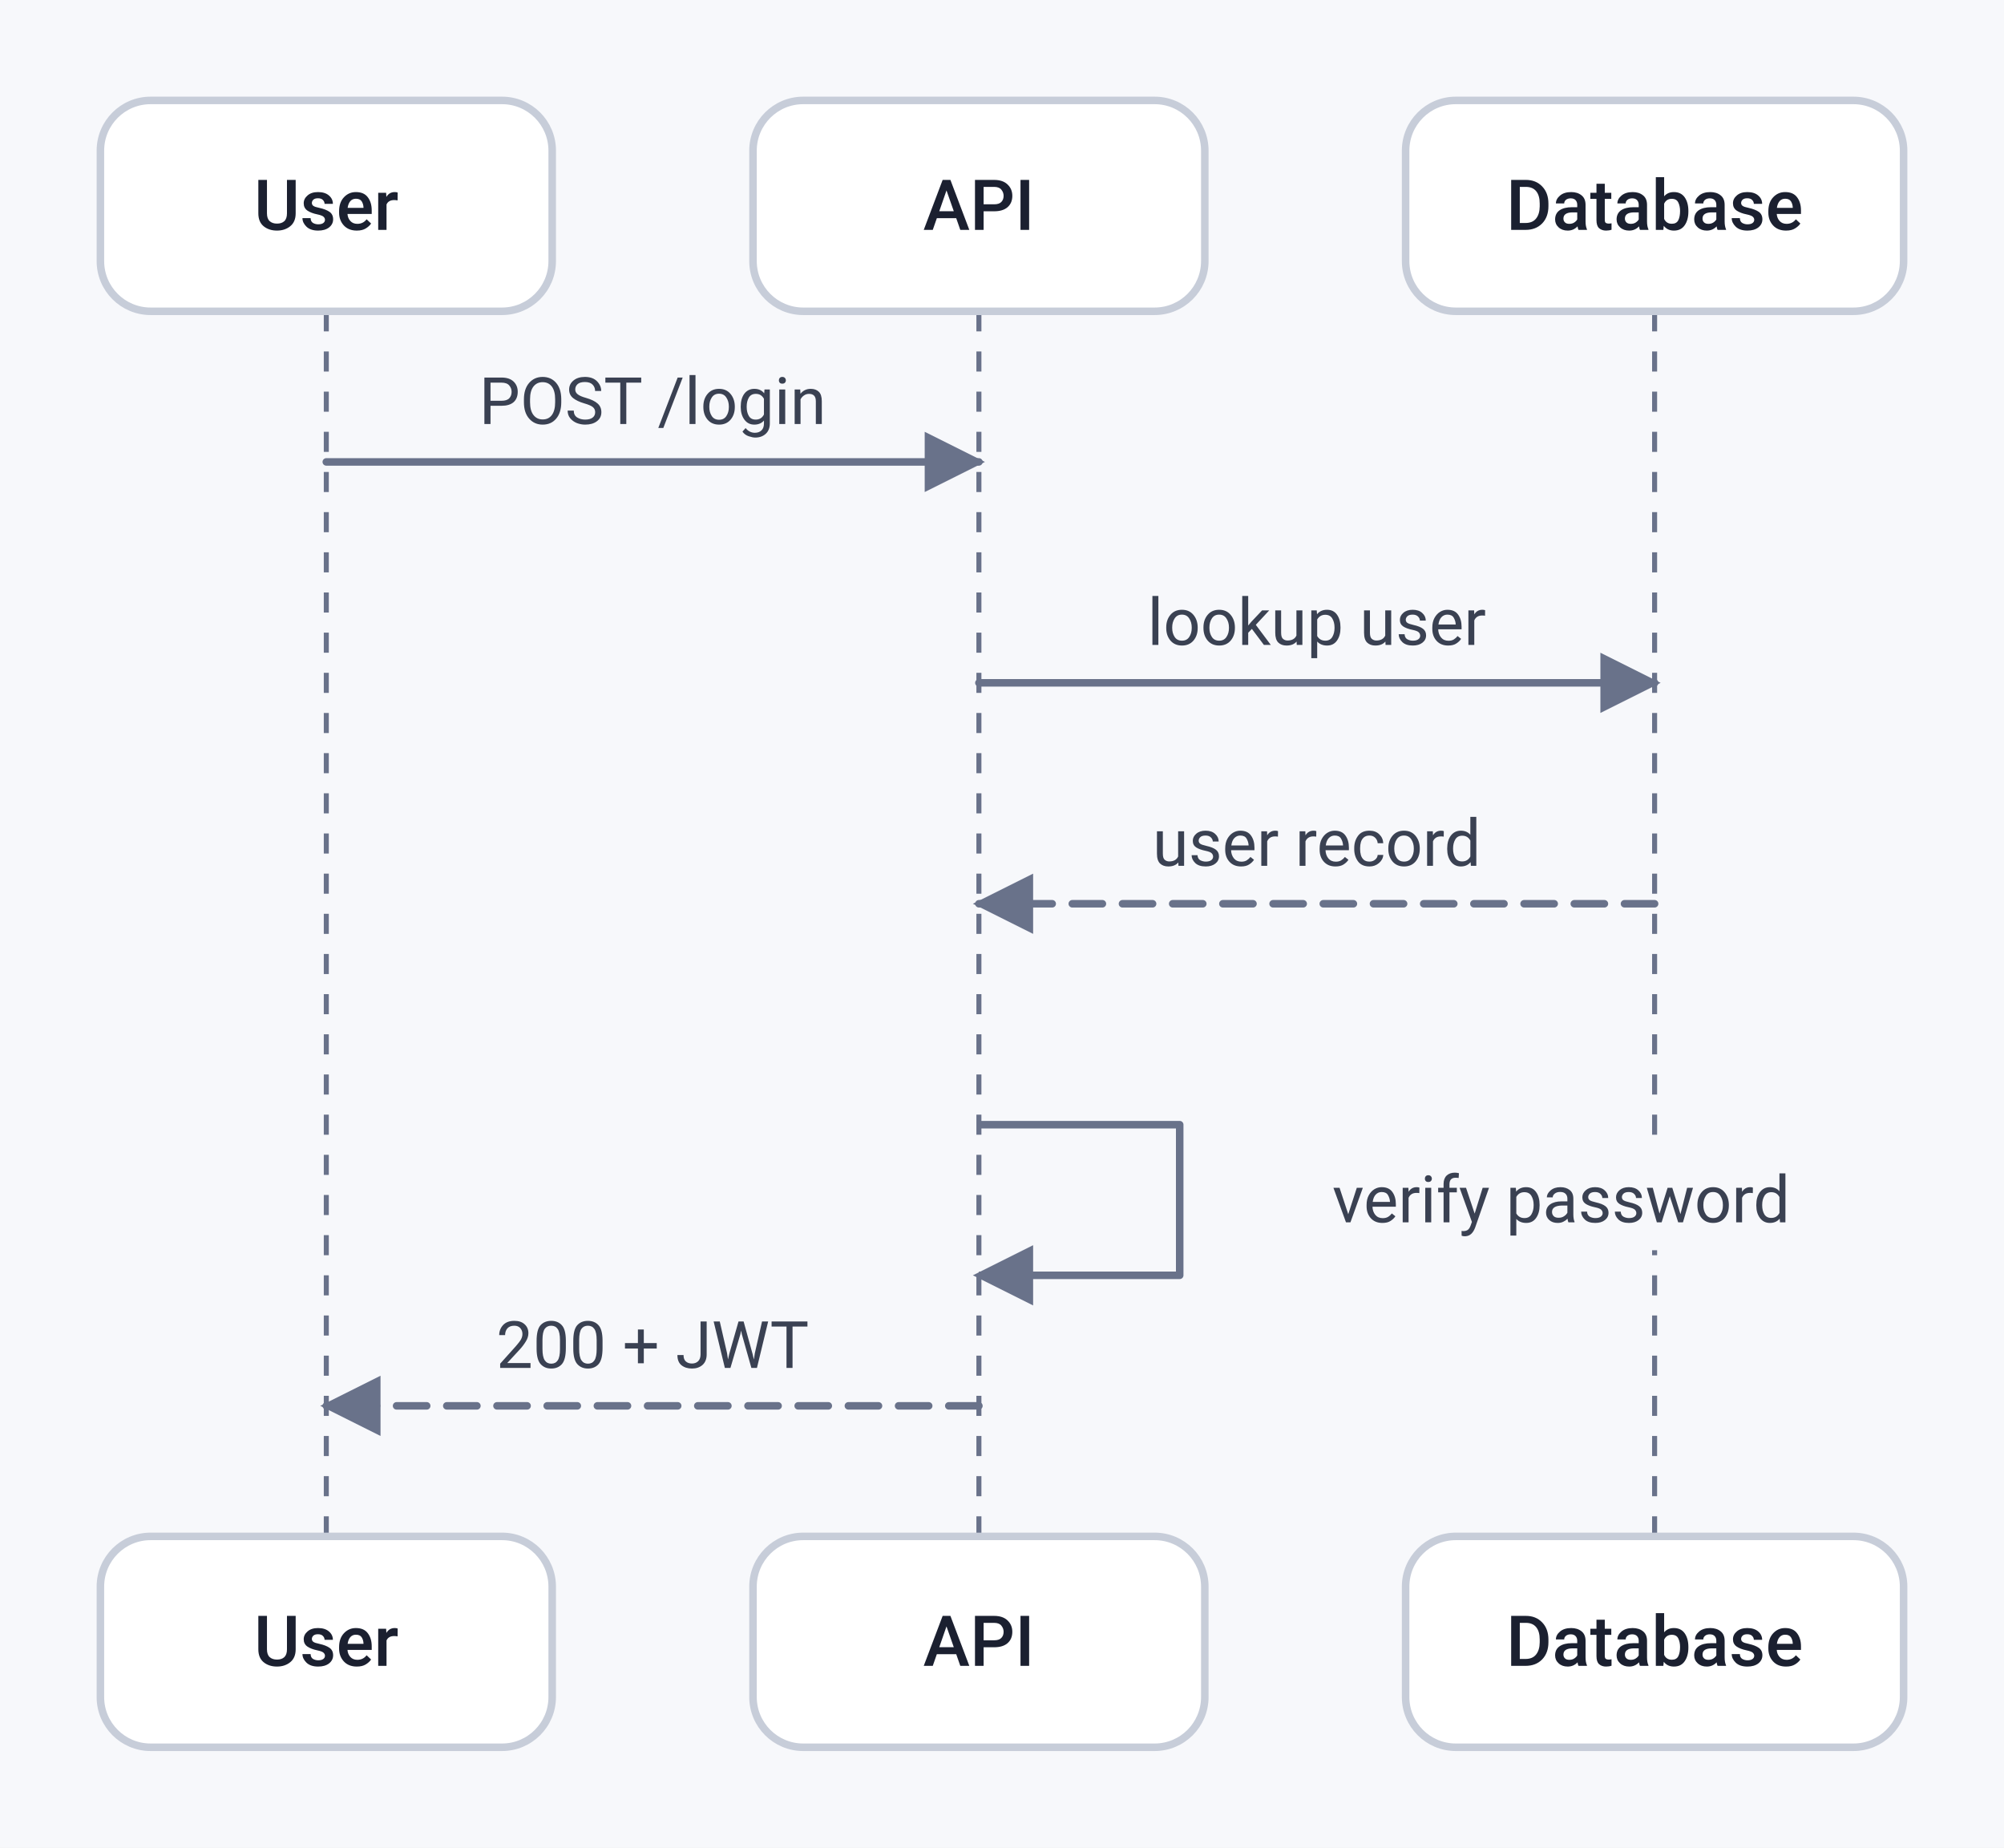
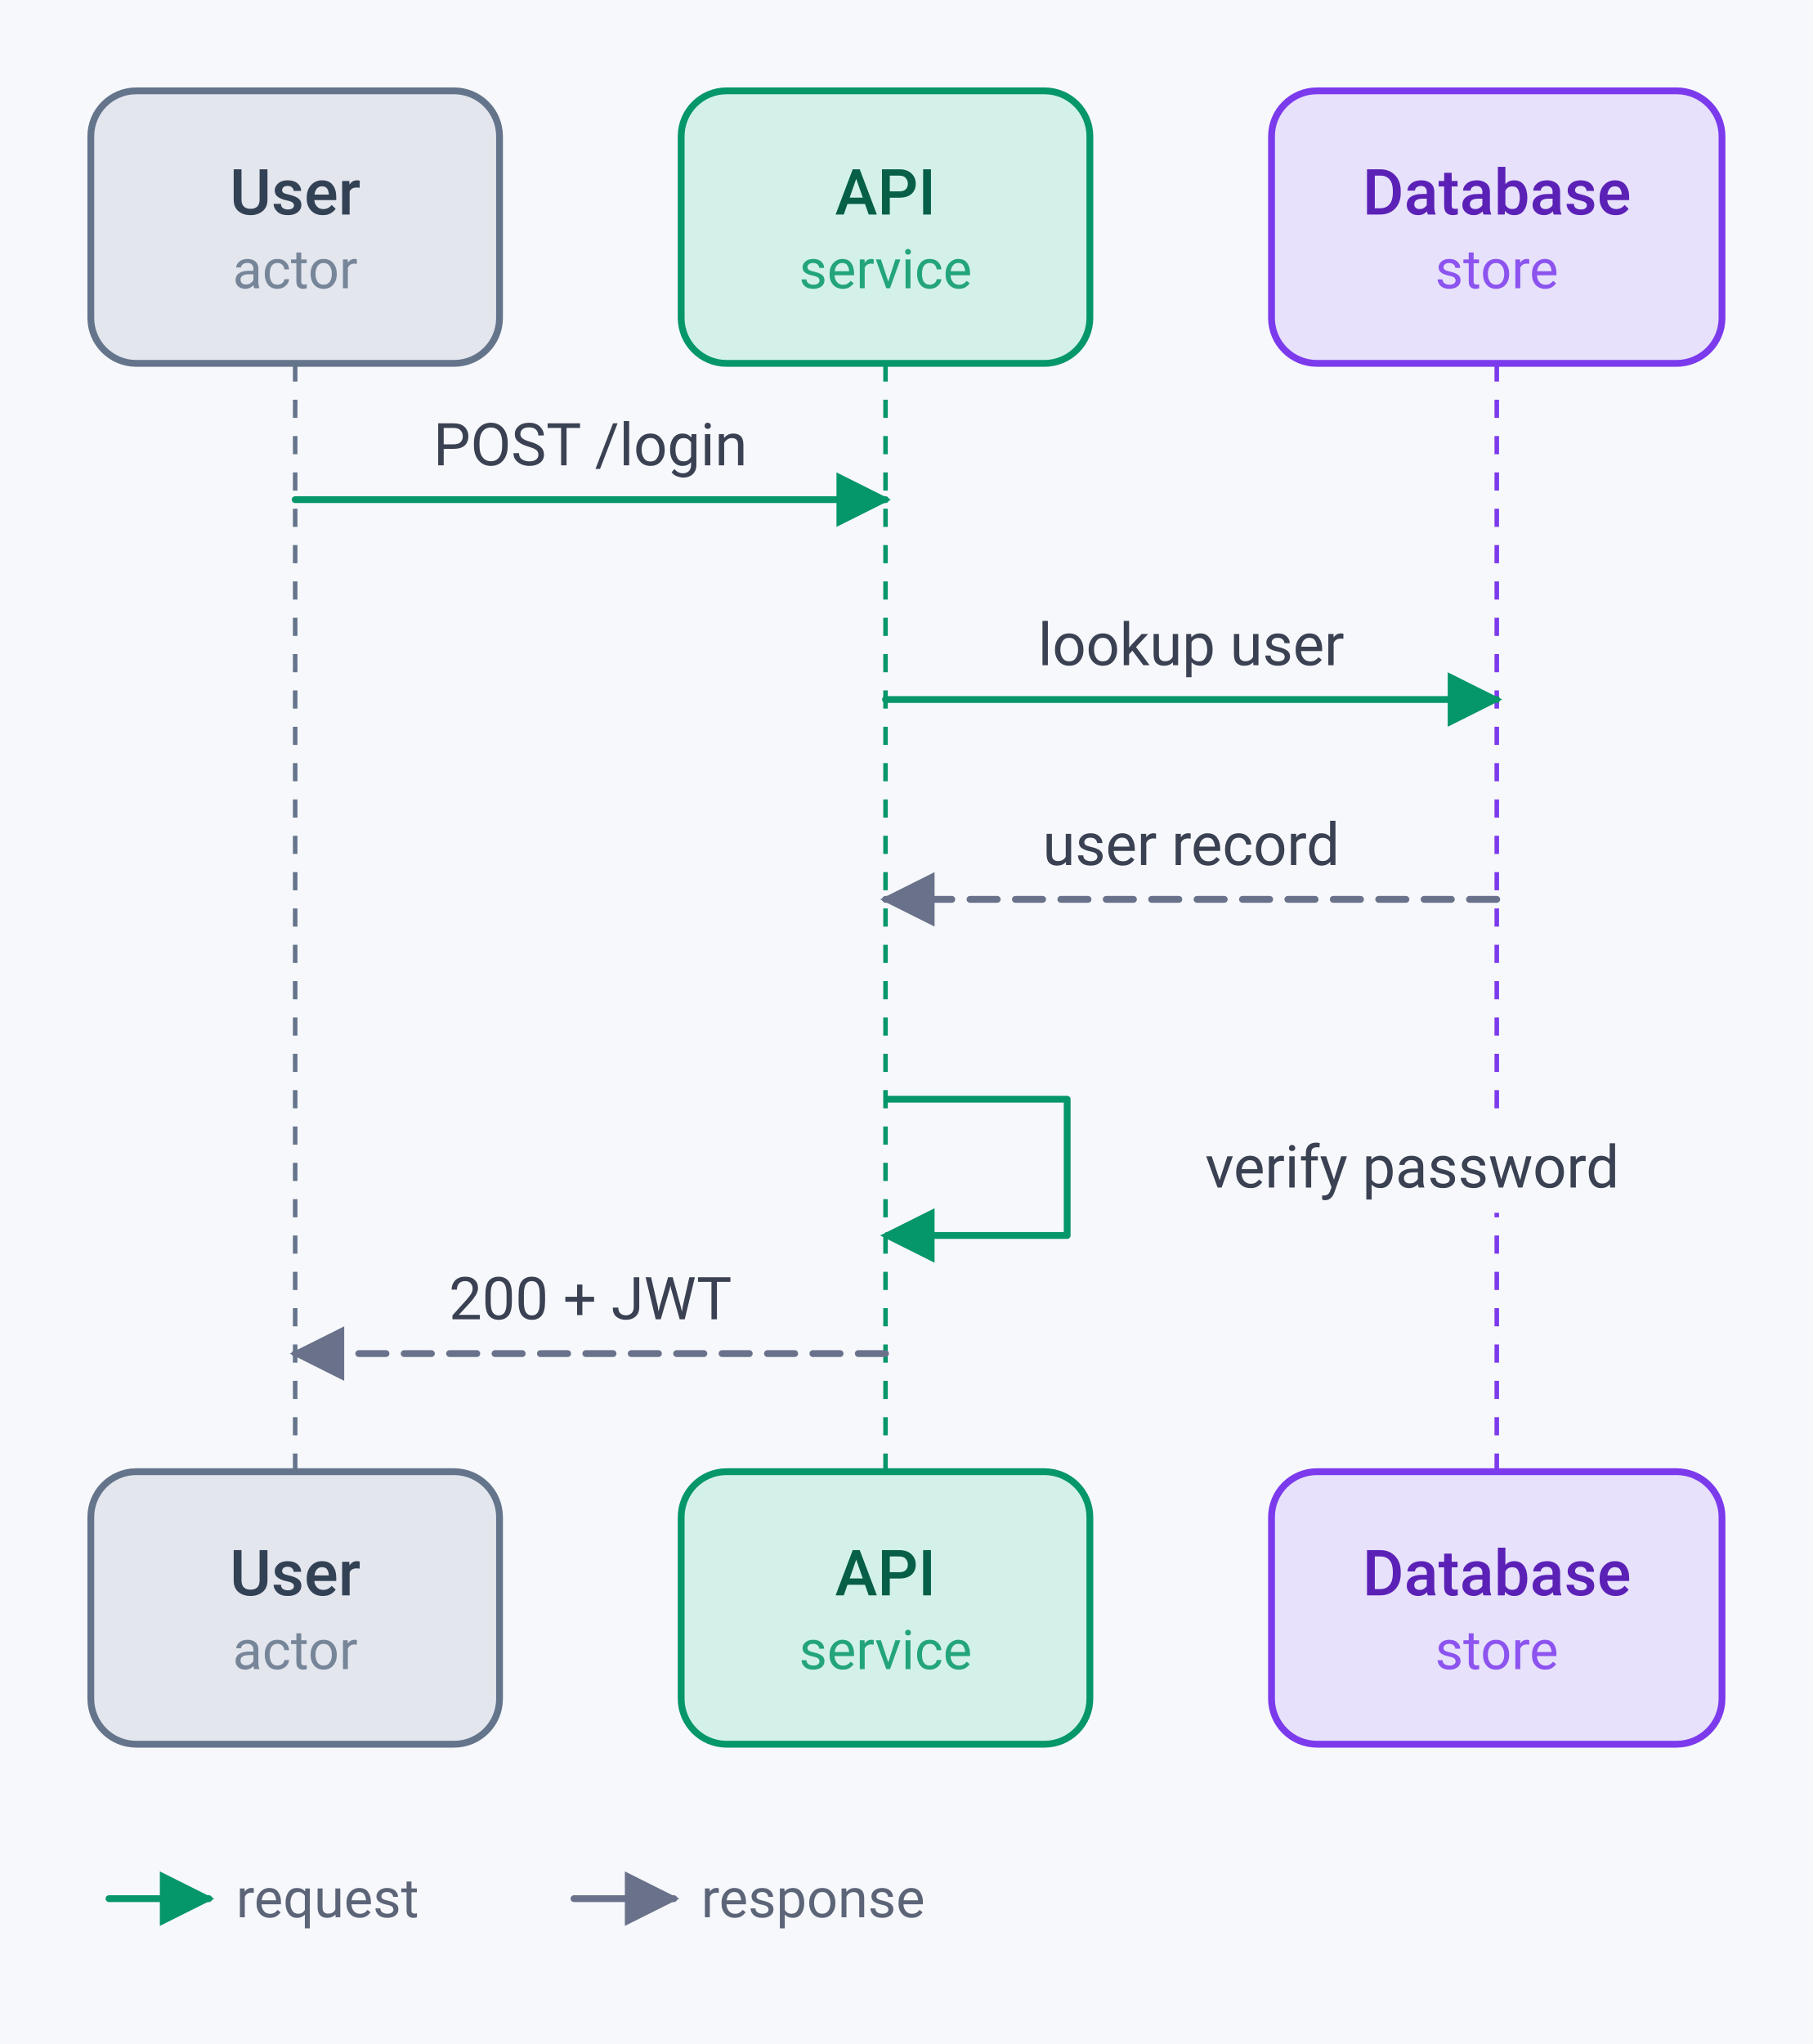
- <svg xmlns="http://www.w3.org/2000/svg" width="399.2" height="368" viewBox="4 4 399.2 368" font-family="system-ui, -apple-system, &quot;Segoe UI&quot;, Roboto, Helvetica, Arial, sans-serif">
+ <svg xmlns="http://www.w3.org/2000/svg" width="399.2" height="450" viewBox="4 4 399.2 450" font-family="system-ui, -apple-system, &quot;Segoe UI&quot;, Roboto, Helvetica, Arial, sans-serif">
  <defs>
    <marker id="vnm-arrow" viewBox="0 0 10 10" refX="9" refY="5" markerWidth="8" markerHeight="8" orient="auto">
      <path d="M0 0 L10 5 L0 10 z" fill="#69728a" />
    </marker>
+     <marker id="vnm-arrow-request" viewBox="0 0 10 10" refX="9" refY="5" markerWidth="8" markerHeight="8" orient="auto">
+       <path d="M0 0 L10 5 L0 10 z" fill="#059669" />
+     </marker>
+     <marker id="vnm-arrow-response" viewBox="0 0 10 10" refX="9" refY="5" markerWidth="8" markerHeight="8" orient="auto">
+       <path d="M0 0 L10 5 L0 10 z" fill="#69728a" />
+     </marker>
+     <marker id="vnm-arrow-cache" viewBox="0 0 10 10" refX="9" refY="5" markerWidth="8" markerHeight="8" orient="auto">
+       <path d="M0 0 L10 5 L0 10 z" fill="#7c3aed" />
+     </marker>
+     <marker id="vnm-arrow-async" viewBox="0 0 10 10" refX="9" refY="5" markerWidth="8" markerHeight="8" orient="auto">
+       <path d="M0 0 L10 5 L0 10 z" fill="#ea580c" />
+     </marker>
+     <marker id="vnm-arrow-exception" viewBox="0 0 10 10" refX="9" refY="5" markerWidth="8" markerHeight="8" orient="auto">
+       <path d="M0 0 L10 5 L0 10 z" fill="#d9534f" />
+     </marker>
  </defs>
-   <rect x="4" y="4" width="399.2" height="368" fill="#f7f8fb" />
-   <line x1="69" y1="66" x2="69" y2="310" stroke="#69728a" stroke-width="1" stroke-dasharray="4 4" />
-   <line x1="199" y1="66" x2="199" y2="310" stroke="#69728a" stroke-width="1" stroke-dasharray="4 4" />
-   <line x1="333.6" y1="66" x2="333.6" y2="310" stroke="#69728a" stroke-width="1" stroke-dasharray="4 4" />
-   <line x1="69" y1="96" x2="199" y2="96" stroke="#69728a" stroke-width="1.5" stroke-linecap="round" marker-end="url(#vnm-arrow)" />
-   <rect x="84.8" y="74" width="98.4" height="20" rx="4" fill="#f7f8fb" />
-   <text x="134" y="84" fill="#3a4152" font-size="13" text-anchor="middle" dominant-baseline="central">POST /login</text>
-   <line x1="199" y1="140" x2="333.6" y2="140" stroke="#69728a" stroke-width="1.5" stroke-linecap="round" marker-end="url(#vnm-arrow)" />
-   <rect x="217.1" y="118" width="98.4" height="20" rx="4" fill="#f7f8fb" />
-   <text x="266.3" y="128" fill="#3a4152" font-size="13" text-anchor="middle" dominant-baseline="central">lookup user</text>
-   <line x1="333.6" y1="184" x2="199" y2="184" stroke="#69728a" stroke-width="1.5" stroke-linecap="round" stroke-dasharray="6 4" marker-end="url(#vnm-arrow)" />
-   <rect x="217.1" y="162" width="98.4" height="20" rx="4" fill="#f7f8fb" />
-   <text x="266.3" y="172" fill="#3a4152" font-size="13" text-anchor="middle" dominant-baseline="central">user record</text>
-   <path d="M 199 228 L 239 228 L 239 258 L 199 258" fill="none" stroke="#69728a" stroke-width="1.5" stroke-linejoin="round" marker-end="url(#vnm-arrow)" />
-   <rect x="249" y="233" width="132" height="20" rx="4" fill="#f7f8fb" />
-   <text x="315" y="243" fill="#3a4152" font-size="13" text-anchor="middle" dominant-baseline="central">verify password</text>
-   <line x1="199" y1="284" x2="69" y2="284" stroke="#69728a" stroke-width="1.5" stroke-linecap="round" stroke-dasharray="6 4" marker-end="url(#vnm-arrow)" />
-   <rect x="93.2" y="262" width="81.6" height="20" rx="4" fill="#f7f8fb" />
-   <text x="134" y="272" fill="#3a4152" font-size="13" text-anchor="middle" dominant-baseline="central">200 + JWT</text>
+   <rect x="4" y="4" width="399.2" height="450" fill="#f7f8fb" />
+   <line x1="69" y1="84" x2="69" y2="328" stroke="#64748b" stroke-width="1" stroke-dasharray="4 4" />
+   <line x1="199" y1="84" x2="199" y2="328" stroke="#059669" stroke-width="1" stroke-dasharray="4 4" />
+   <line x1="333.6" y1="84" x2="333.6" y2="328" stroke="#7c3aed" stroke-width="1" stroke-dasharray="4 4" />
+   <line x1="69" y1="114" x2="199" y2="114" stroke="#059669" stroke-width="1.5" stroke-linecap="round" marker-end="url(#vnm-arrow-request)" />
+   <rect x="84.8" y="92" width="98.4" height="20" rx="4" fill="#f7f8fb" />
+   <text x="134" y="102" fill="#3a4152" font-size="13" text-anchor="middle" dominant-baseline="central">POST /login</text>
+   <line x1="199" y1="158" x2="333.6" y2="158" stroke="#059669" stroke-width="1.5" stroke-linecap="round" marker-end="url(#vnm-arrow-request)" />
+   <rect x="217.1" y="136" width="98.4" height="20" rx="4" fill="#f7f8fb" />
+   <text x="266.3" y="146" fill="#3a4152" font-size="13" text-anchor="middle" dominant-baseline="central">lookup user</text>
+   <line x1="333.6" y1="202" x2="199" y2="202" stroke="#69728a" stroke-width="1.5" stroke-linecap="round" stroke-dasharray="6 4" marker-end="url(#vnm-arrow-response)" />
+   <rect x="217.1" y="180" width="98.4" height="20" rx="4" fill="#f7f8fb" />
+   <text x="266.3" y="190" fill="#3a4152" font-size="13" text-anchor="middle" dominant-baseline="central">user record</text>
+   <path d="M 199 246 L 239 246 L 239 276 L 199 276" fill="none" stroke="#059669" stroke-width="1.5" stroke-linejoin="round" marker-end="url(#vnm-arrow-request)" />
+   <rect x="249" y="251" width="132" height="20" rx="4" fill="#f7f8fb" />
+   <text x="315" y="261" fill="#3a4152" font-size="13" text-anchor="middle" dominant-baseline="central">verify password</text>
+   <line x1="199" y1="302" x2="69" y2="302" stroke="#69728a" stroke-width="1.5" stroke-linecap="round" stroke-dasharray="6 4" marker-end="url(#vnm-arrow-response)" />
+   <rect x="93.2" y="280" width="81.6" height="20" rx="4" fill="#f7f8fb" />
+   <text x="134" y="290" fill="#3a4152" font-size="13" text-anchor="middle" dominant-baseline="central">200 + JWT</text>
  <g>
-     <rect x="24" y="24" width="90" height="42" rx="10" fill="#ffffff" stroke="#c7cdd9" stroke-width="1.5" />
-     <text x="69" y="45" fill="#1b2030" font-size="14" font-weight="500" text-anchor="middle" dominant-baseline="central">User</text>
+     <rect x="24" y="24" width="90" height="60" rx="10" fill="rgba(148,163,184,0.2)" stroke="#64748b" stroke-width="1.5" />
+     <text x="69" y="46.44" fill="#334155" font-size="14" font-weight="500" text-anchor="middle" dominant-baseline="central">User</text>
+     <text x="69" y="63.36" fill="#64748b" font-size="12" text-anchor="middle" dominant-baseline="central" opacity="0.85">actor</text>
  </g>
  <g>
-     <rect x="24" y="310" width="90" height="42" rx="10" fill="#ffffff" stroke="#c7cdd9" stroke-width="1.5" />
-     <text x="69" y="331" fill="#1b2030" font-size="14" font-weight="500" text-anchor="middle" dominant-baseline="central">User</text>
+     <rect x="24" y="328" width="90" height="60" rx="10" fill="rgba(148,163,184,0.2)" stroke="#64748b" stroke-width="1.5" />
+     <text x="69" y="350.44" fill="#334155" font-size="14" font-weight="500" text-anchor="middle" dominant-baseline="central">User</text>
+     <text x="69" y="367.36" fill="#64748b" font-size="12" text-anchor="middle" dominant-baseline="central" opacity="0.85">actor</text>
  </g>
  <g>
-     <rect x="154" y="24" width="90" height="42" rx="10" fill="#ffffff" stroke="#c7cdd9" stroke-width="1.5" />
-     <text x="199" y="45" fill="#1b2030" font-size="14" font-weight="500" text-anchor="middle" dominant-baseline="central">API</text>
+     <rect x="154" y="24" width="90" height="60" rx="10" fill="rgba(52,211,153,0.18)" stroke="#059669" stroke-width="1.5" />
+     <text x="199" y="46.44" fill="#065f46" font-size="14" font-weight="500" text-anchor="middle" dominant-baseline="central">API</text>
+     <text x="199" y="63.36" fill="#059669" font-size="12" text-anchor="middle" dominant-baseline="central" opacity="0.85">service</text>
  </g>
  <g>
-     <rect x="154" y="310" width="90" height="42" rx="10" fill="#ffffff" stroke="#c7cdd9" stroke-width="1.5" />
-     <text x="199" y="331" fill="#1b2030" font-size="14" font-weight="500" text-anchor="middle" dominant-baseline="central">API</text>
+     <rect x="154" y="328" width="90" height="60" rx="10" fill="rgba(52,211,153,0.18)" stroke="#059669" stroke-width="1.5" />
+     <text x="199" y="350.44" fill="#065f46" font-size="14" font-weight="500" text-anchor="middle" dominant-baseline="central">API</text>
+     <text x="199" y="367.36" fill="#059669" font-size="12" text-anchor="middle" dominant-baseline="central" opacity="0.85">service</text>
  </g>
  <g>
-     <rect x="284" y="24" width="99.2" height="42" rx="10" fill="#ffffff" stroke="#c7cdd9" stroke-width="1.5" />
-     <text x="333.6" y="45" fill="#1b2030" font-size="14" font-weight="500" text-anchor="middle" dominant-baseline="central">Database</text>
+     <rect x="284" y="24" width="99.2" height="60" rx="10" fill="rgba(167,139,250,0.2)" stroke="#7c3aed" stroke-width="1.5" />
+     <text x="333.6" y="46.44" fill="#5b21b6" font-size="14" font-weight="500" text-anchor="middle" dominant-baseline="central">Database</text>
+     <text x="333.6" y="63.36" fill="#7c3aed" font-size="12" text-anchor="middle" dominant-baseline="central" opacity="0.85">store</text>
  </g>
  <g>
-     <rect x="284" y="310" width="99.2" height="42" rx="10" fill="#ffffff" stroke="#c7cdd9" stroke-width="1.5" />
-     <text x="333.6" y="331" fill="#1b2030" font-size="14" font-weight="500" text-anchor="middle" dominant-baseline="central">Database</text>
+     <rect x="284" y="328" width="99.2" height="60" rx="10" fill="rgba(167,139,250,0.2)" stroke="#7c3aed" stroke-width="1.5" />
+     <text x="333.6" y="350.44" fill="#5b21b6" font-size="14" font-weight="500" text-anchor="middle" dominant-baseline="central">Database</text>
+     <text x="333.6" y="367.36" fill="#7c3aed" font-size="12" text-anchor="middle" dominant-baseline="central" opacity="0.85">store</text>
+   </g>
+   <g>
+     <line x1="28" y1="422" x2="50" y2="422" stroke="#059669" stroke-width="1.5" stroke-linecap="round" marker-end="url(#vnm-arrow-request)" />
+     <text x="56" y="422" fill="#5c6478" font-size="12" dominant-baseline="central">request</text>
+     <line x1="130.4" y1="422" x2="152.4" y2="422" stroke="#69728a" stroke-width="1.5" stroke-linecap="round" marker-end="url(#vnm-arrow-response)" />
+     <text x="158.4" y="422" fill="#5c6478" font-size="12" dominant-baseline="central">response</text>
  </g>
</svg>
